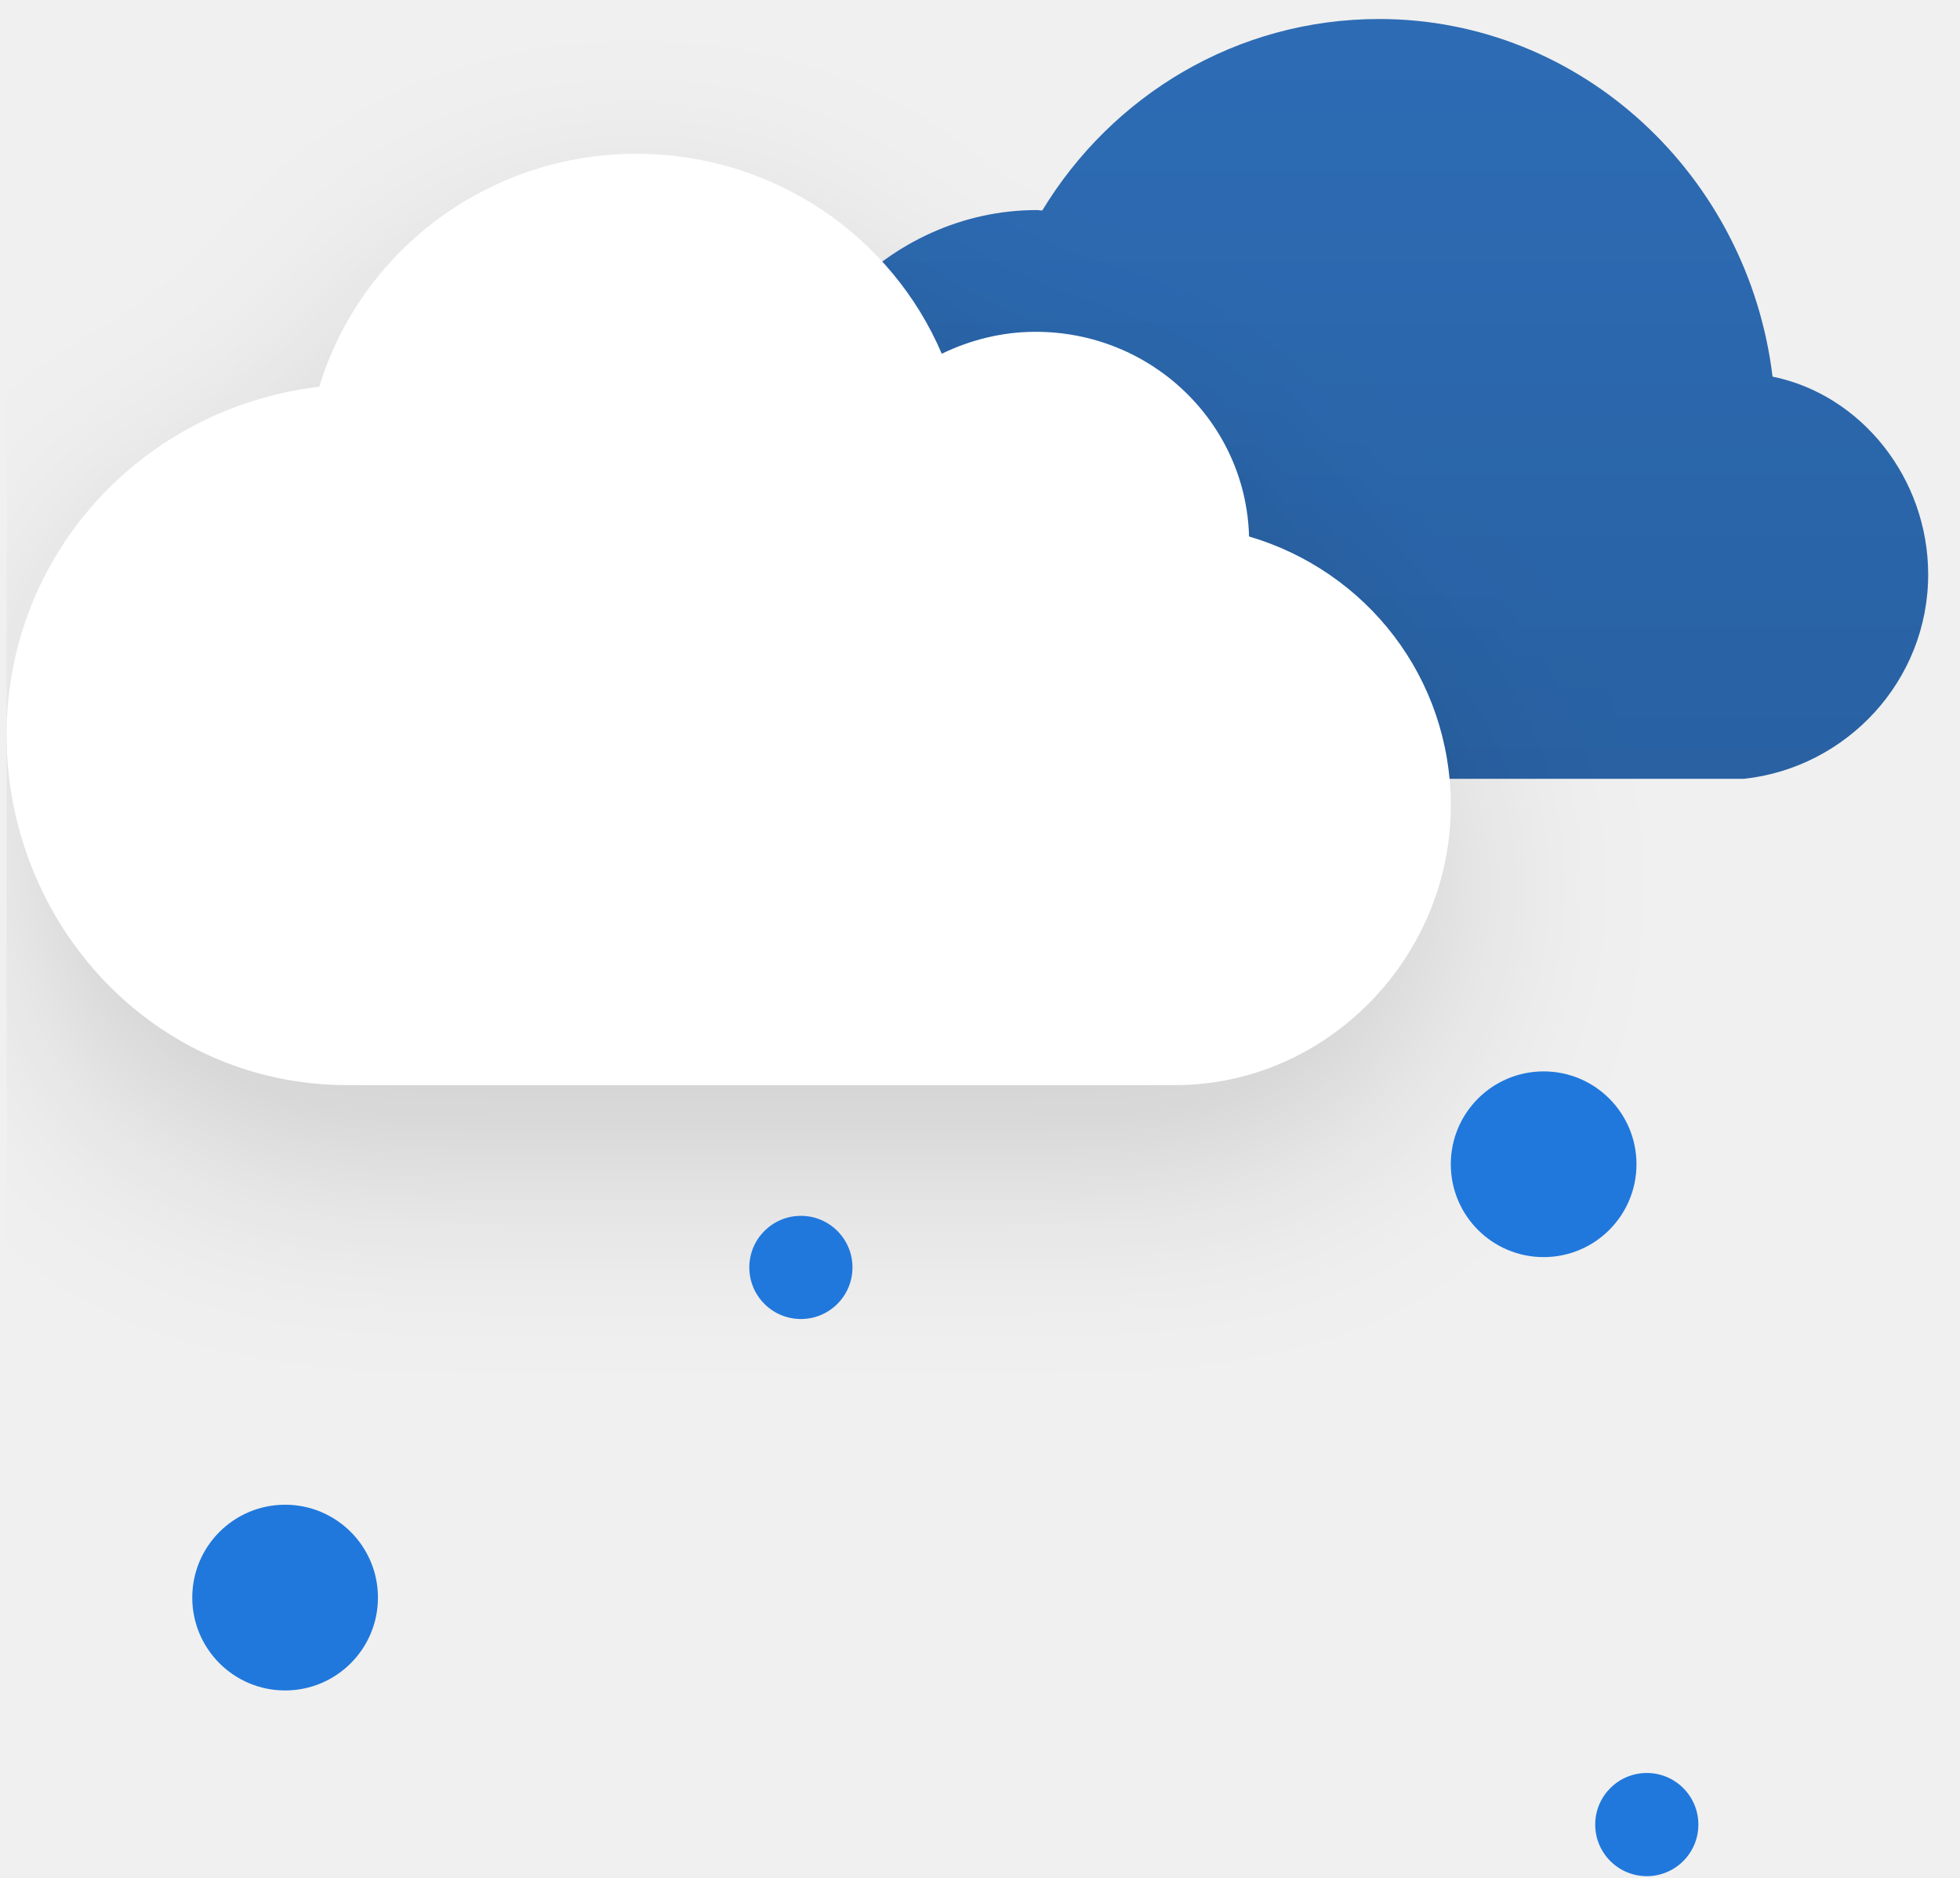
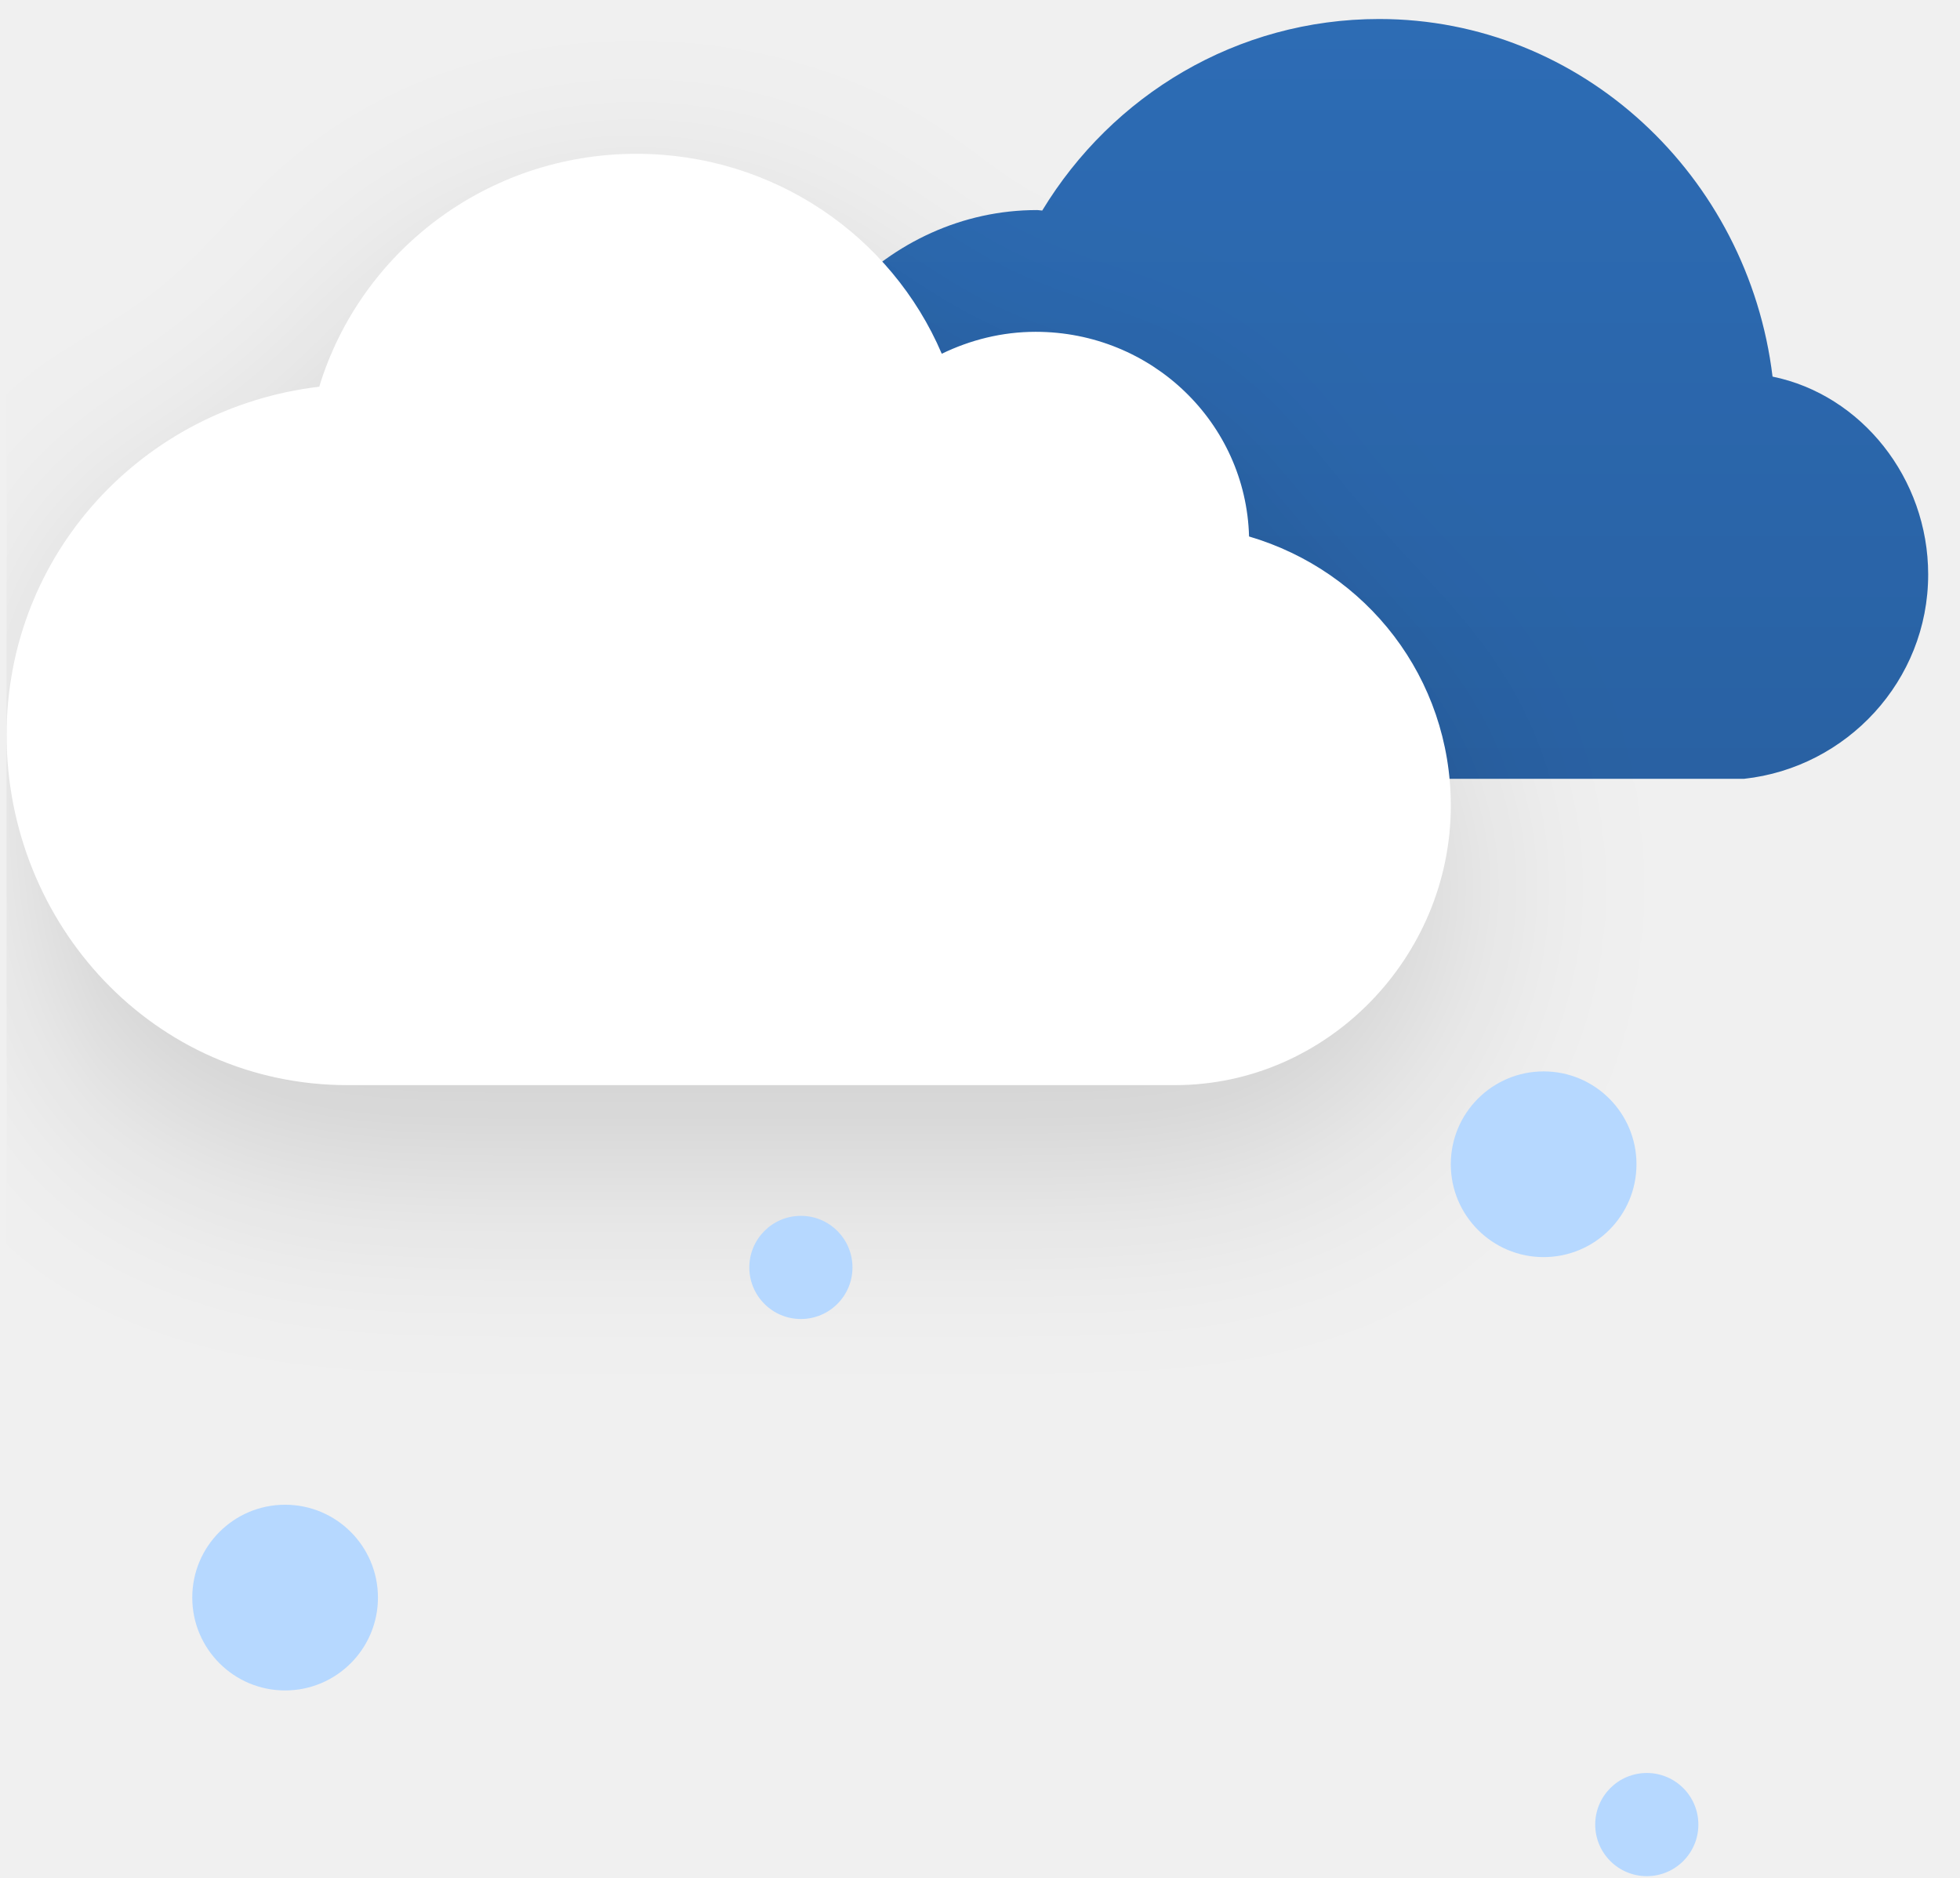
<svg xmlns="http://www.w3.org/2000/svg" width="95" height="91" viewBox="0 0 95 91">
  <defs>
    <filter id="filter0_d" x="-9.681" y="1.454" width="90.001" height="65.134" filterUnits="userSpaceOnUse" color-interpolation-filters="sRGB">
      <feFlood flood-opacity="0" result="BackgroundImageFix" />
      <feColorMatrix in="SourceAlpha" type="matrix" values="0 0 0 0 0 0 0 0 0 0 0 0 0 0 0 0 0 0 127 0" result="hardAlpha" />
      <feOffset dy="4" />
      <feGaussianBlur stdDeviation="5" />
      <feColorMatrix type="matrix" values="0 0 0 0 0 0 0 0 0 0 0 0 0 0 0 0 0 0 0.14 0" />
      <feBlend mode="normal" in2="BackgroundImageFix" result="effect1_dropShadow" />
      <feBlend mode="normal" in="SourceGraphic" in2="effect1_dropShadow" result="shape" />
    </filter>
    <linearGradient id="paint0_linear" x1="37.1" y1="0.921" x2="37.1" y2="37.741" gradientUnits="userSpaceOnUse">
      <stop stop-opacity="0.01" />
      <stop offset="1" stop-opacity="0.5" />
    </linearGradient>
    <clipPath id="clip0">
      <rect width="94" height="90" fill="white" transform="translate(0.318848 0.921143)" />
    </clipPath>
  </defs>
  <g clip-path="url(#clip0)">
    <path fill-rule="evenodd" clip-rule="evenodd" d="M49.505 37.741H84.538C89.503 37.2 93.457 32.995 93.457 27.842C93.457 23.174 90.215 19.129 85.914 18.251C84.737 8.524 76.653 0.921 66.848 0.921C59.952 0.921 53.908 4.611 50.516 10.204C50.432 10.203 50.349 10.18 50.265 10.18C42.994 10.18 37.1 16.505 37.1 23.96C37.1 31.154 42.587 37.2 49.505 37.741Z" fill="#2D6CB5" />
    <path fill-rule="evenodd" clip-rule="evenodd" d="M49.505 37.741H84.538C89.503 37.2 93.457 32.995 93.457 27.842C93.457 23.174 90.215 19.129 85.914 18.251C84.737 8.524 76.653 0.921 66.848 0.921C59.952 0.921 53.908 4.611 50.516 10.204C50.432 10.203 50.349 10.18 50.265 10.18C42.994 10.18 37.1 16.505 37.1 23.96C37.1 31.154 42.587 37.2 49.505 37.741Z" fill="url(#paint0_linear)" fill-opacity="0.2" />
    <g filter="url(#filter0_d)">
      <path fill-rule="evenodd" clip-rule="evenodd" d="M16.849 52.587H56.951C64.319 52.587 70.32 46.399 70.32 39.044C70.32 32.855 66.256 27.683 60.541 25.998C60.39 20.483 55.822 16.08 50.197 16.08C48.562 16.08 47.022 16.477 45.647 17.143C43.214 11.446 37.505 7.454 30.848 7.454C23.589 7.454 17.459 12.213 15.474 18.74C6.894 19.762 0.319 26.87 0.319 35.614C0.319 44.774 7.445 52.587 16.849 52.587Z" fill="white" />
    </g>
-     <circle cx="74.819" cy="56.421" r="4.5" fill="#2078DC" />
-     <circle cx="13.819" cy="77.421" r="4.5" fill="#2078DC" />
-     <circle cx="79.819" cy="88.421" r="2.5" fill="#2078DC" />
-     <circle cx="38.819" cy="61.421" r="2.5" fill="#2078DC" />
+     <circle cx="74.819" cy="56.421" r="4.5" fill="#B6D8FF" />
+     <circle cx="13.819" cy="77.421" r="4.5" fill="#B6D8FF" />
+     <circle cx="79.819" cy="88.421" r="2.5" fill="#B6D8FF" />
+     <circle cx="38.819" cy="61.421" r="2.5" fill="#B6D8FF" />
  </g>
</svg>
